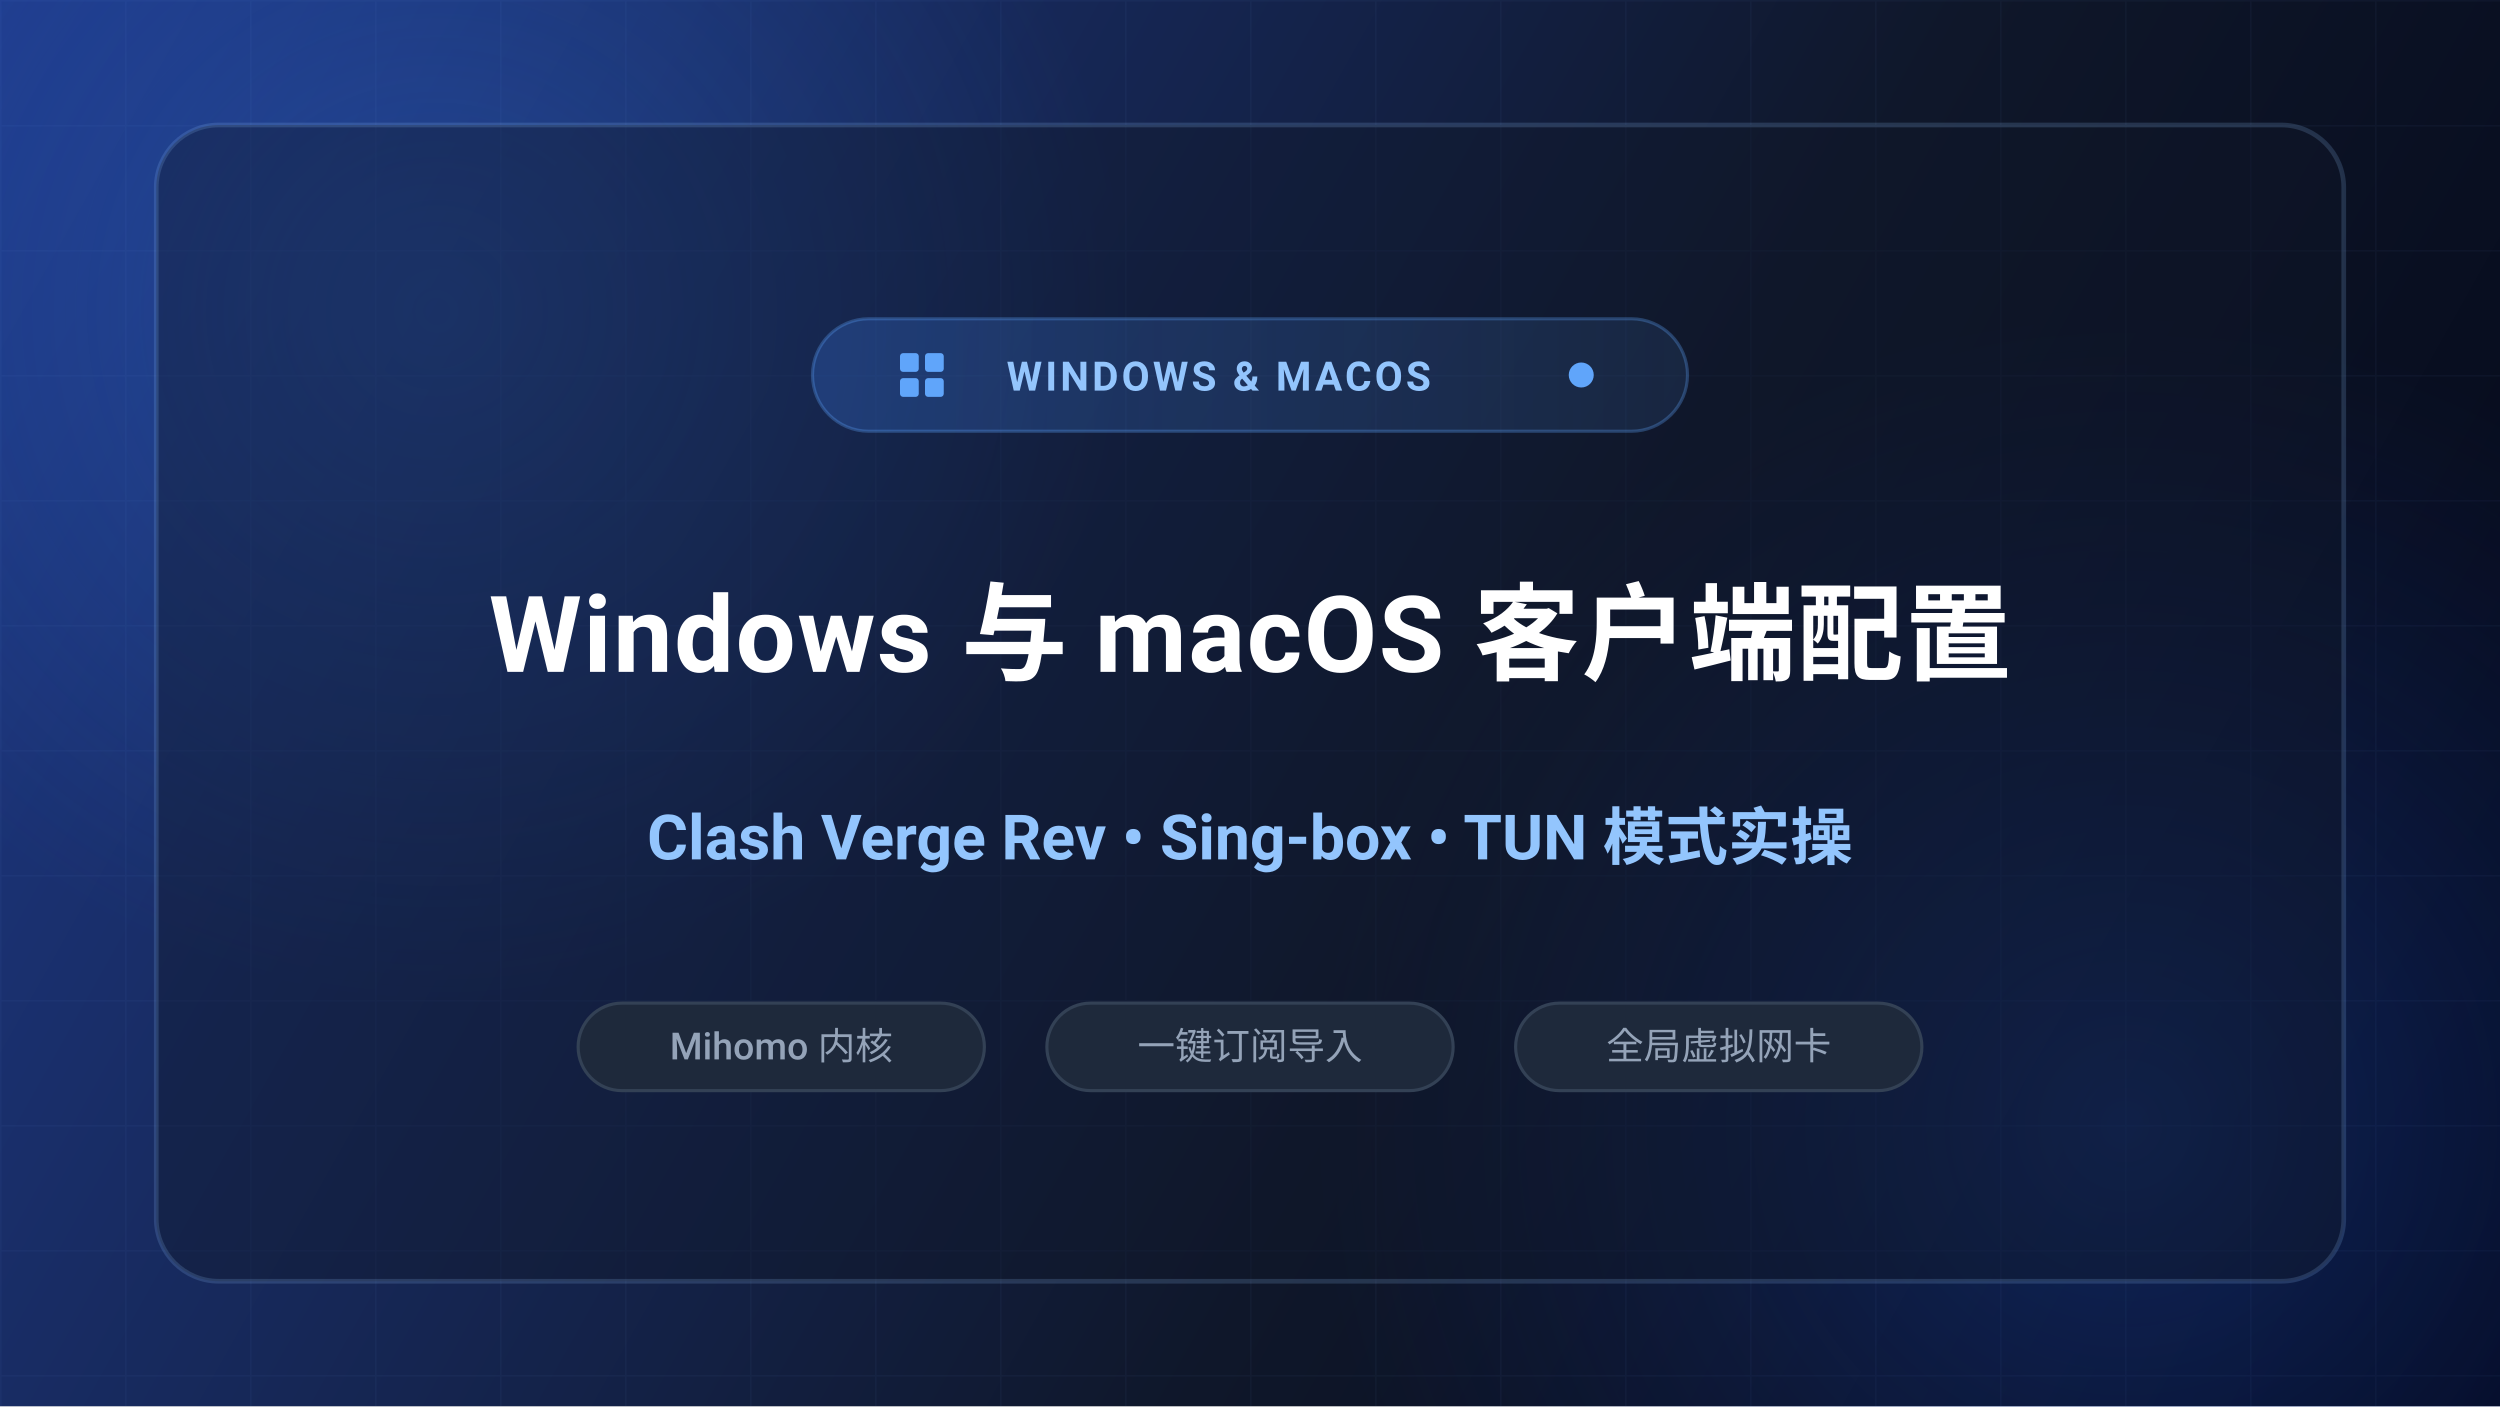
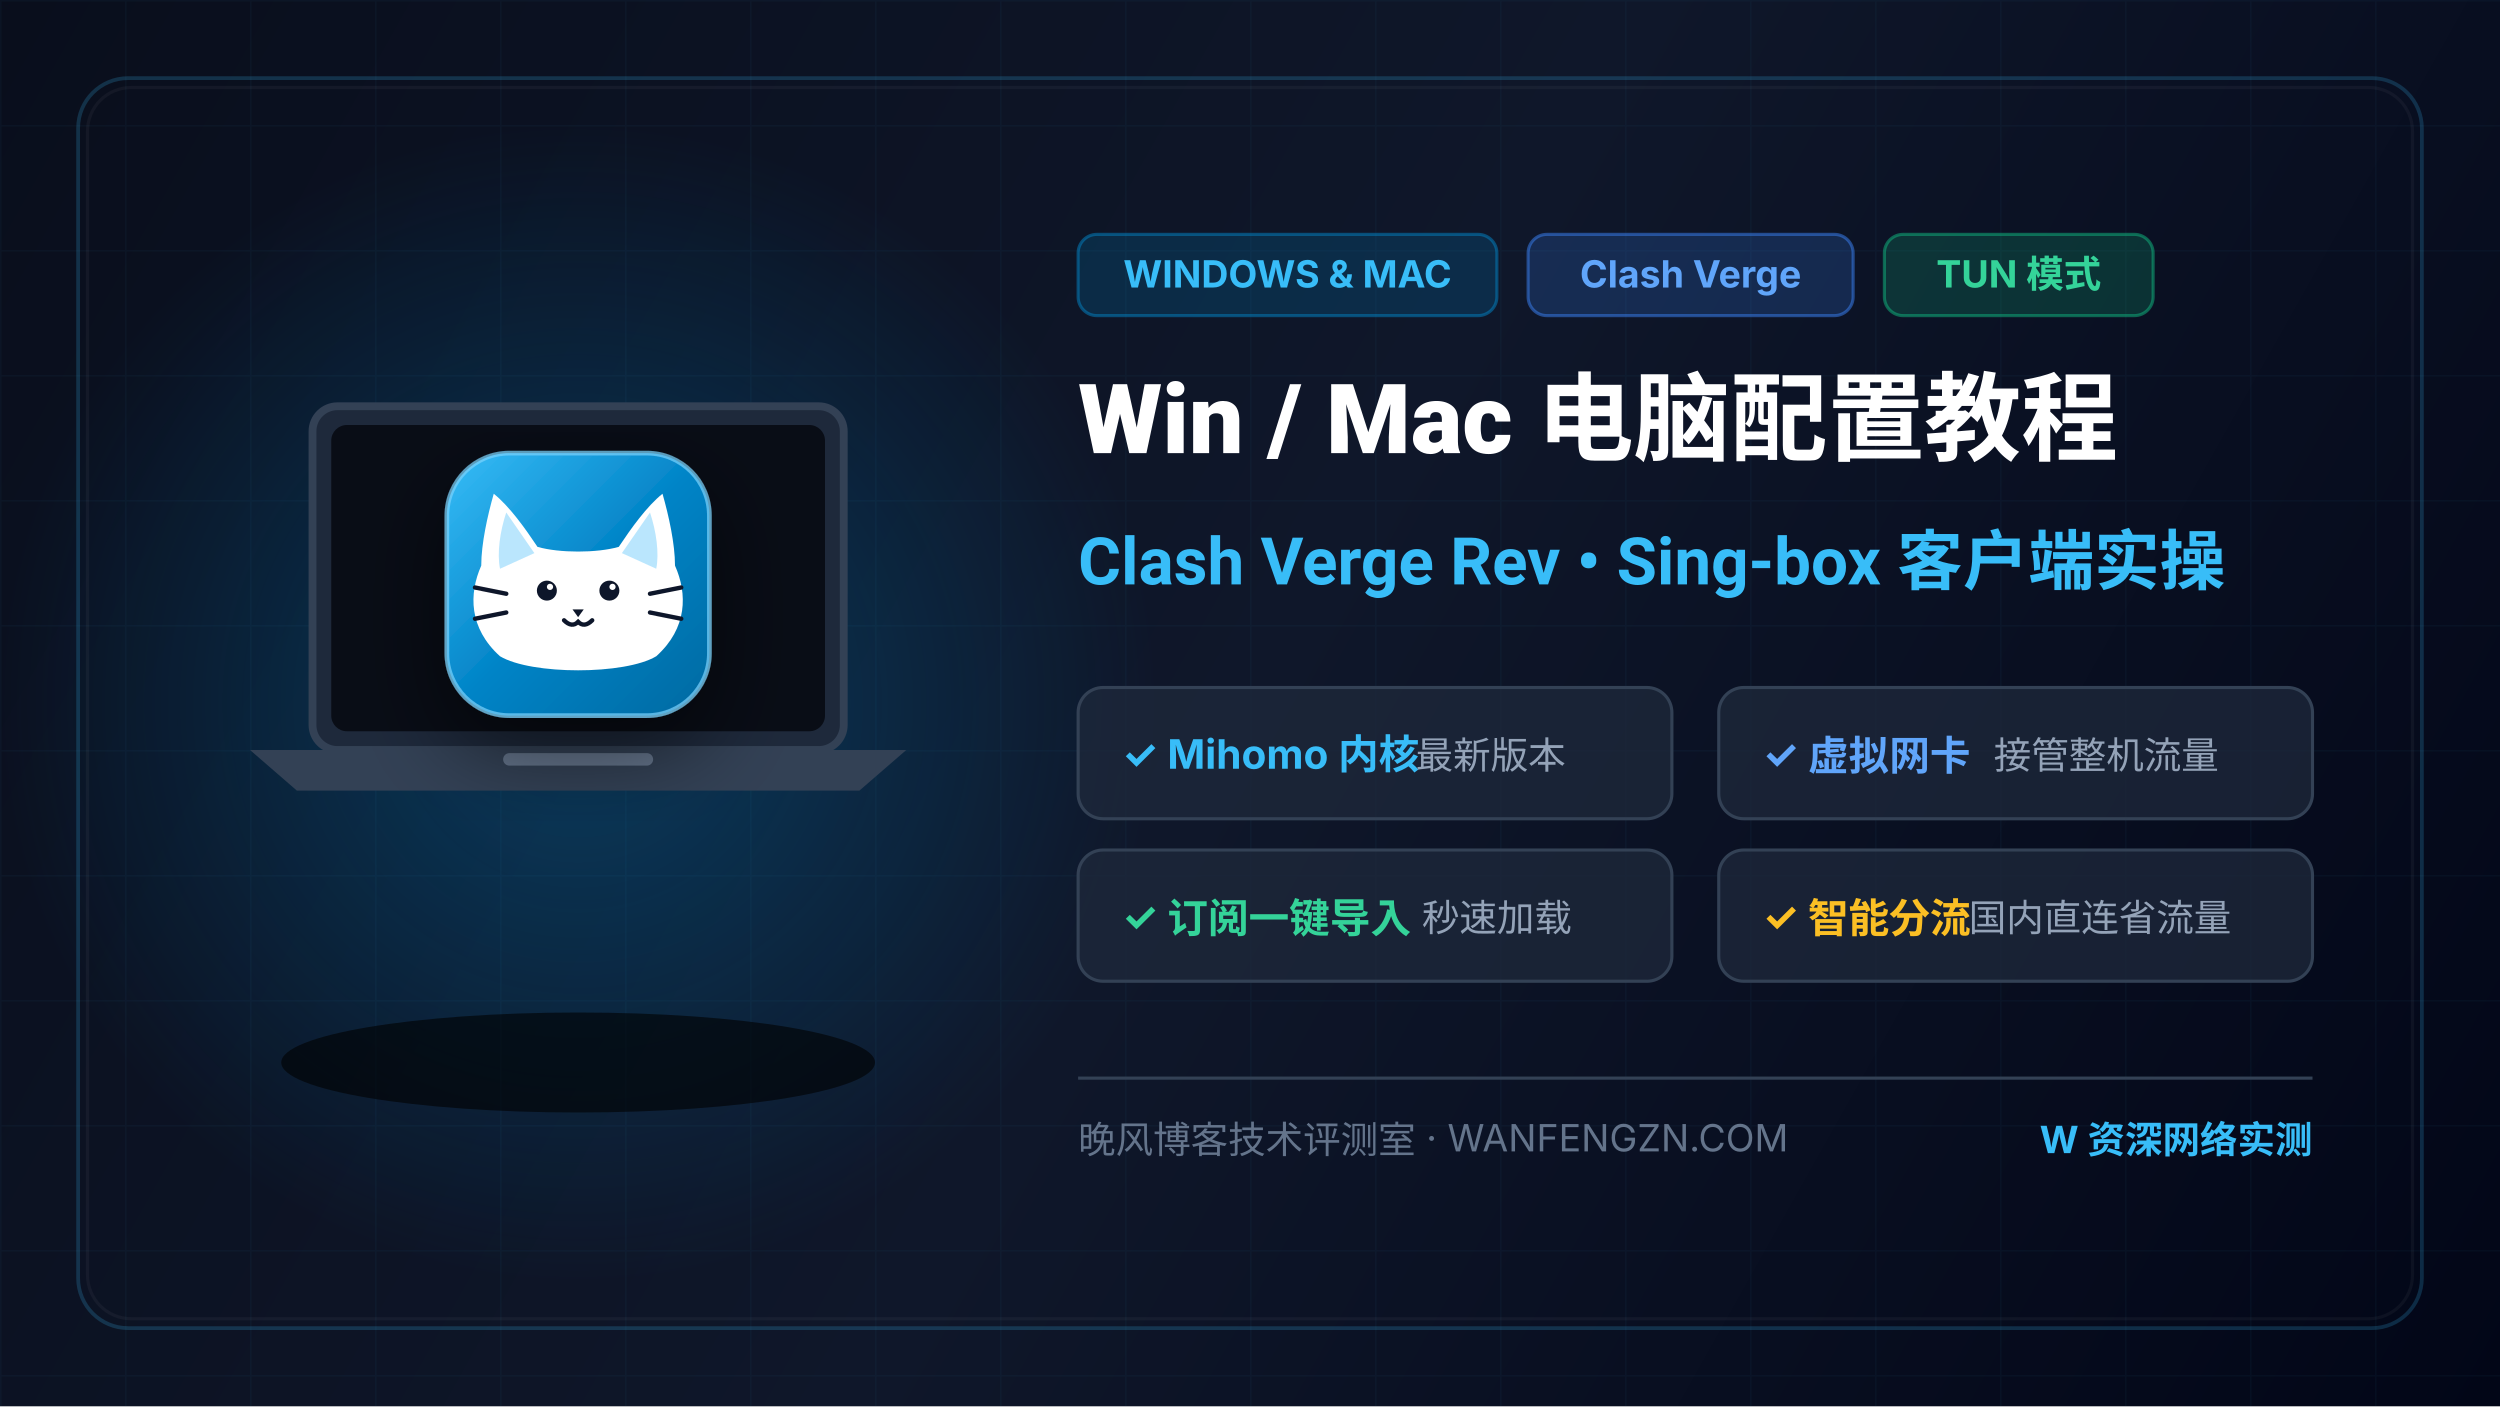
<svg xmlns="http://www.w3.org/2000/svg" width="800" height="450" viewBox="0 0 800 450" fill="none">
  <defs>
-     <linearGradient id="bg_grad" x1="0" y1="0" x2="800" y2="450" gradientUnits="userSpaceOnUse">
-       <stop offset="0%" stop-color="#1E3A8A" />
-       <stop offset="60%" stop-color="#0F172A" />
+     <linearGradient id="wmBg" x1="0" y1="0" x2="800" y2="450" gradientUnits="userSpaceOnUse">
+       <stop offset="0%" stop-color="#090e1c" />
+       <stop offset="50%" stop-color="#0f172a" />
      <stop offset="100%" stop-color="#020617" />
    </linearGradient>
-     <linearGradient id="badge_grad" x1="0" y1="0" x2="1" y2="0">
-       <stop offset="0%" stop-color="#3B82F6" stop-opacity="0.25" />
-       <stop offset="100%" stop-color="#60A5FA" stop-opacity="0.1" />
+     <linearGradient id="clashOfficialBlue" x1="0" y1="0" x2="1" y2="1">
+       <stop offset="0%" stop-color="#38bdf8" />
+       <stop offset="50%" stop-color="#0284c7" />
+       <stop offset="100%" stop-color="#0369a1" />
    </linearGradient>
-     <radialGradient id="glow_left" cx="0" cy="0" r="1" gradientUnits="userSpaceOnUse" gradientTransform="translate(140 100) rotate(45) scale(220)">
-       <stop offset="0%" stop-color="#3B82F6" stop-opacity="0.25" />
-       <stop offset="100%" stop-color="#3B82F6" stop-opacity="0" />
+     <radialGradient id="wmGlow" cx="0" cy="0" r="1" gradientUnits="userSpaceOnUse" gradientTransform="translate(185 225) scale(185)">
+       <stop offset="0%" stop-color="#0284c7" stop-opacity="0.35" />
+       <stop offset="100%" stop-color="#0284c7" stop-opacity="0" />
    </radialGradient>
-     <radialGradient id="glow_right" cx="0" cy="0" r="1" gradientUnits="userSpaceOnUse" gradientTransform="translate(680 360) rotate(45) scale(260)">
-       <stop offset="0%" stop-color="#2563EB" stop-opacity="0.3" />
-       <stop offset="100%" stop-color="#1E40AF" stop-opacity="0" />
-     </radialGradient>
-     <pattern id="grid_pattern" width="40" height="40" patternUnits="userSpaceOnUse">
-       <path d="M 40 0 L 0 0 0 40" fill="none" stroke="#93C5FD" stroke-opacity="0.04" stroke-width="1" />
-     </pattern>
+     <filter id="iconShadow" x="-30%" y="-20%" width="160%" height="160%">
+       <feDropShadow dx="0" dy="10" stdDeviation="14" flood-color="#000000" flood-opacity="0.55" />
+     </filter>
  </defs>
-   <rect width="800" height="450" fill="url(#bg_grad)" />
-   <rect width="800" height="450" fill="url(#grid_pattern)" />
-   <circle cx="140" cy="100" r="220" fill="url(#glow_left)" />
-   <circle cx="680" cy="360" r="260" fill="url(#glow_right)" />
-   <rect x="50" y="40" width="700" height="370" rx="20" stroke="#93C5FD" stroke-opacity="0.18" stroke-width="1.5" fill="#0F172A" fill-opacity="0.4" />
-   <g transform="translate(400, 120)">
-     <rect x="-140" y="-18" width="280" height="36" rx="18" fill="url(#badge_grad)" stroke="#60A5FA" stroke-opacity="0.3" stroke-width="1" />
-     <g transform="translate(-112, -7)">
-       <rect x="0" y="0" width="6" height="6" rx="1" fill="#60A5FA" />
-       <rect x="8" y="0" width="6" height="6" rx="1" fill="#60A5FA" />
-       <rect x="0" y="8" width="6" height="6" rx="1" fill="#60A5FA" />
-       <rect x="8" y="8" width="6" height="6" rx="1" fill="#60A5FA" />
+   <rect width="800" height="450" fill="url(#wmBg)" />
+   <pattern id="wmGrid" width="40" height="40" patternUnits="userSpaceOnUse">
+     <path d="M 40 0 L 0 0 0 40" fill="none" stroke="#38bdf8" stroke-opacity="0.04" stroke-width="1" />
+   </pattern>
+   <rect width="800" height="450" fill="url(#wmGrid)" />
+   <circle cx="185" cy="225" r="185" fill="url(#wmGlow)" />
+   <rect x="25" y="25" width="750" height="400" rx="16" stroke="#38bdf8" stroke-opacity="0.2" stroke-width="1.2" />
+   <rect x="28" y="28" width="744" height="394" rx="14" stroke="#ffffff" stroke-opacity="0.04" stroke-width="1" />
+   <g transform="translate(185, 225)">
+     <ellipse cx="0" cy="115" rx="95" ry="16" fill="#000000" fill-opacity="0.6" />
+     <rect x="-85" y="-95" width="170" height="110" rx="8" fill="#1e293b" stroke="#334155" stroke-width="2.5" />
+     <rect x="-79" y="-89" width="158" height="98" rx="5" fill="#090d16" />
+     <path d="M -105 15 L 105 15 L 90 28 L -90 28 Z" fill="#334155" />
+     <rect x="-24" y="16" width="48" height="4" rx="2" fill="#64748b" />
+     <g transform="translate(0, -38)" filter="url(#iconShadow)">
+       <rect x="-42" y="-42" width="84" height="84" rx="20" fill="url(#clashOfficialBlue)" stroke="#7dd3fc" stroke-opacity="0.7" stroke-width="1.5" />
+       <path d="M -13 -12 C -6 -10, 6 -10, 13 -12 C 17 -18, 22 -25, 27 -29 C 29 -22, 31 -13, 31 -6 C 35 3, 35 14, 25 23 C 15 29, -15 29, -25 23 C -35 14, -35 3, -31 -6 C -31 -13, -29 -22, -27 -29 C -22 -25, -17 -18, -13 -12 Z" fill="#ffffff" />
+       <path d="M -14 -10 L -23 -23 C -25 -17, -26 -10, -25 -5 Z" fill="#bae6fd" />
+       <path d="M 14 -10 L 23 -23 C 25 -17, 26 -10, 25 -5 Z" fill="#bae6fd" />
+       <circle cx="-10" cy="2" r="3.2" fill="#0f172a" />
+       <circle cx="10" cy="2" r="3.2" fill="#0f172a" />
+       <circle cx="-9" cy="0.8" r="1" fill="#ffffff" />
+       <circle cx="11" cy="0.8" r="1" fill="#ffffff" />
+       <path d="M -1.8 8 L 1.8 8 L 0 10.5 Z" fill="#0f172a" />
+       <path d="M -4.5 11.5 Q -2 14 0 12 Q 2 14 4.5 11.5" stroke="#0f172a" stroke-width="1.4" stroke-linecap="round" fill="none" />
+       <line x1="-23" y1="3" x2="-33" y2="1" stroke="#0f172a" stroke-width="1.4" stroke-linecap="round" />
+       <line x1="-23" y1="9" x2="-33" y2="11" stroke="#0f172a" stroke-width="1.4" stroke-linecap="round" />
+       <line x1="23" y1="3" x2="33" y2="1" stroke="#0f172a" stroke-width="1.4" stroke-linecap="round" />
+       <line x1="23" y1="9" x2="33" y2="11" stroke="#0f172a" stroke-width="1.4" stroke-linecap="round" />
    </g>
-     <text x="-10" y="5" text-anchor="middle" fill="#93C5FD" font-family="-apple-system, BlinkMacSystemFont, 'Segoe UI', Roboto, sans-serif" font-size="13" font-weight="600" letter-spacing="1">WINDOWS &amp; MACOS</text>
-     <circle cx="106" cy="0" r="4" fill="#60A5FA" />
  </g>
-   <text x="400" y="215" text-anchor="middle" fill="#FFFFFF" font-family="-apple-system, BlinkMacSystemFont, 'Segoe UI', Roboto, 'PingFang SC', 'Microsoft YaHei', sans-serif" font-size="34" font-weight="bold" letter-spacing="0.5">Windows 与 macOS 客户端配置</text>
-   <text x="400" y="275" text-anchor="middle" fill="#93C5FD" font-family="-apple-system, BlinkMacSystemFont, 'Segoe UI', Roboto, 'PingFang SC', 'Microsoft YaHei', sans-serif" font-size="20" font-weight="600">Clash Verge Rev • Sing-box • TUN 模式实操</text>
-   <g transform="translate(400, 335)">
-     <rect x="-215" y="-14" width="130" height="28" rx="14" fill="#1E293B" stroke="#334155" stroke-width="1" />
-     <text x="-150" y="4" text-anchor="middle" fill="#94A3B8" font-family="-apple-system, BlinkMacSystemFont, 'Segoe UI', Roboto, sans-serif" font-size="12" font-weight="500">Mihomo 内核</text>
-     <rect x="-65" y="-14" width="130" height="28" rx="14" fill="#1E293B" stroke="#334155" stroke-width="1" />
-     <text x="0" y="4" text-anchor="middle" fill="#94A3B8" font-family="-apple-system, BlinkMacSystemFont, 'Segoe UI', Roboto, sans-serif" font-size="12" font-weight="500">一键订阅导入</text>
-     <rect x="85" y="-14" width="130" height="28" rx="14" fill="#1E293B" stroke="#334155" stroke-width="1" />
-     <text x="150" y="4" text-anchor="middle" fill="#94A3B8" font-family="-apple-system, BlinkMacSystemFont, 'Segoe UI', Roboto, sans-serif" font-size="12" font-weight="500">全局虚拟网卡</text>
+   <g transform="translate(345, 75)">
+     <g transform="translate(0, 0)">
+       <rect x="0" y="0" width="134" height="26" rx="6" fill="#0284c7" fill-opacity="0.2" stroke="#0284c7" stroke-opacity="0.5" stroke-width="1" />
+       <text x="67" y="17" fill="#38bdf8" font-family="-apple-system, sans-serif" font-size="12" font-weight="bold" text-anchor="middle">WINDOWS &amp; MAC</text>
+       <rect x="144" y="0" width="104" height="26" rx="6" fill="#3b82f6" fill-opacity="0.2" stroke="#3b82f6" stroke-opacity="0.5" stroke-width="1" />
+       <text x="196" y="17" fill="#60a5fa" font-family="-apple-system, sans-serif" font-size="12" font-weight="bold" text-anchor="middle">Clash Verge</text>
+       <rect x="258" y="0" width="86" height="26" rx="6" fill="#10b981" fill-opacity="0.2" stroke="#10b981" stroke-opacity="0.5" stroke-width="1" />
+       <text x="301" y="17" fill="#34d399" font-family="-apple-system, sans-serif" font-size="12" font-weight="bold" text-anchor="middle">TUN 模式</text>
+     </g>
+     <text x="0" y="70" fill="#ffffff" font-family="-apple-system, BlinkMacSystemFont, 'Segoe UI', Roboto, sans-serif" font-size="31" font-weight="800">Win / Mac 电脑配置教程</text>
+     <text x="0" y="112" fill="#38bdf8" font-family="-apple-system, BlinkMacSystemFont, 'Segoe UI', Roboto, sans-serif" font-size="21" font-weight="700">Clash Verge Rev • Sing-box 客户端实操</text>
+     <g transform="translate(0, 145)">
+       <g transform="translate(0, 0)">
+         <rect x="0" y="0" width="190" height="42" rx="8" fill="#1e293b" fill-opacity="0.75" stroke="#334155" stroke-width="1" />
+         <text x="14" y="26" fill="#38bdf8" font-family="-apple-system, sans-serif" font-size="13" font-weight="bold">✓ Mihomo 内核</text>
+         <text x="108" y="26" fill="#94a3b8" font-family="-apple-system, sans-serif" font-size="12">最新版本</text>
+       </g>
+       <g transform="translate(205, 0)">
+         <rect x="0" y="0" width="190" height="42" rx="8" fill="#1e293b" fill-opacity="0.75" stroke="#334155" stroke-width="1" />
+         <text x="14" y="26" fill="#60a5fa" font-family="-apple-system, sans-serif" font-size="13" font-weight="bold">✓ 虚拟网卡</text>
+         <text x="88" y="26" fill="#94a3b8" font-family="-apple-system, sans-serif" font-size="12">接管整机流量</text>
+       </g>
+       <g transform="translate(0, 52)">
+         <rect x="0" y="0" width="190" height="42" rx="8" fill="#1e293b" fill-opacity="0.75" stroke="#334155" stroke-width="1" />
+         <text x="14" y="26" fill="#34d399" font-family="-apple-system, sans-serif" font-size="13" font-weight="bold">✓ 订阅一键导入</text>
+         <text x="110" y="26" fill="#94a3b8" font-family="-apple-system, sans-serif" font-size="12">秒速加载</text>
+       </g>
+       <g transform="translate(205, 52)">
+         <rect x="0" y="0" width="190" height="42" rx="8" fill="#1e293b" fill-opacity="0.75" stroke="#334155" stroke-width="1" />
+         <text x="14" y="26" fill="#fbbf24" font-family="-apple-system, sans-serif" font-size="13" font-weight="bold">✓ 智能分流</text>
+         <text x="80" y="26" fill="#94a3b8" font-family="-apple-system, sans-serif" font-size="12">国内直连省流量</text>
+       </g>
+     </g>
+     <g transform="translate(0, 270)">
+       <line x1="0" y1="0" x2="395" y2="0" stroke="#334155" stroke-width="1" />
+       <text x="0" y="24" fill="#64748b" font-family="-apple-system, sans-serif" font-size="12">晚风博客技术评测室 · WANFENGZN.COM</text>
+       <text x="395" y="24" fill="#38bdf8" font-family="-apple-system, sans-serif" font-size="12" font-weight="bold" text-anchor="end">W 资深网络实测</text>
+     </g>
  </g>
</svg>
